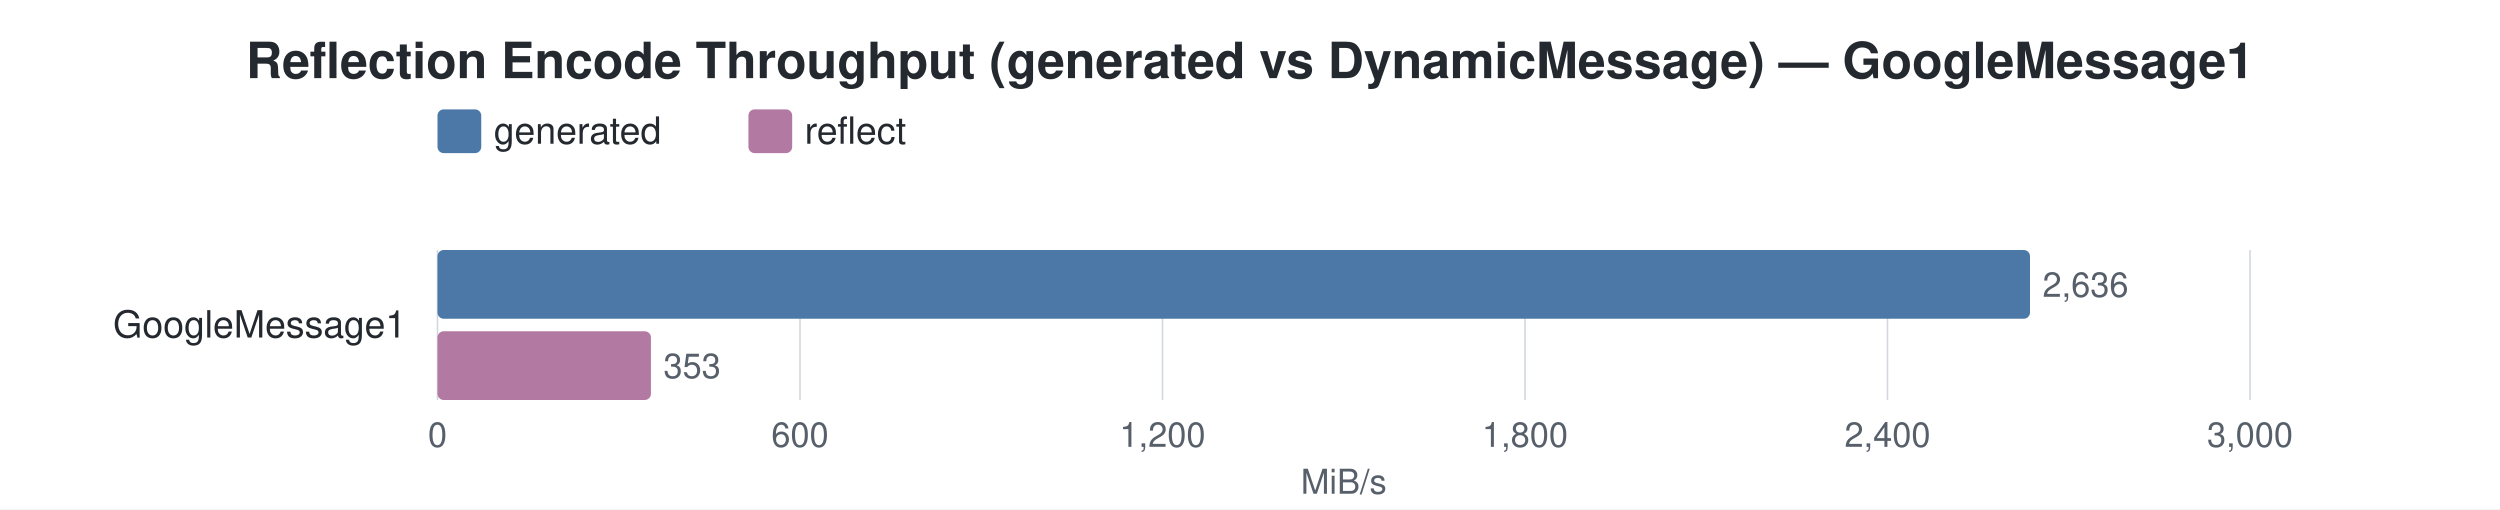
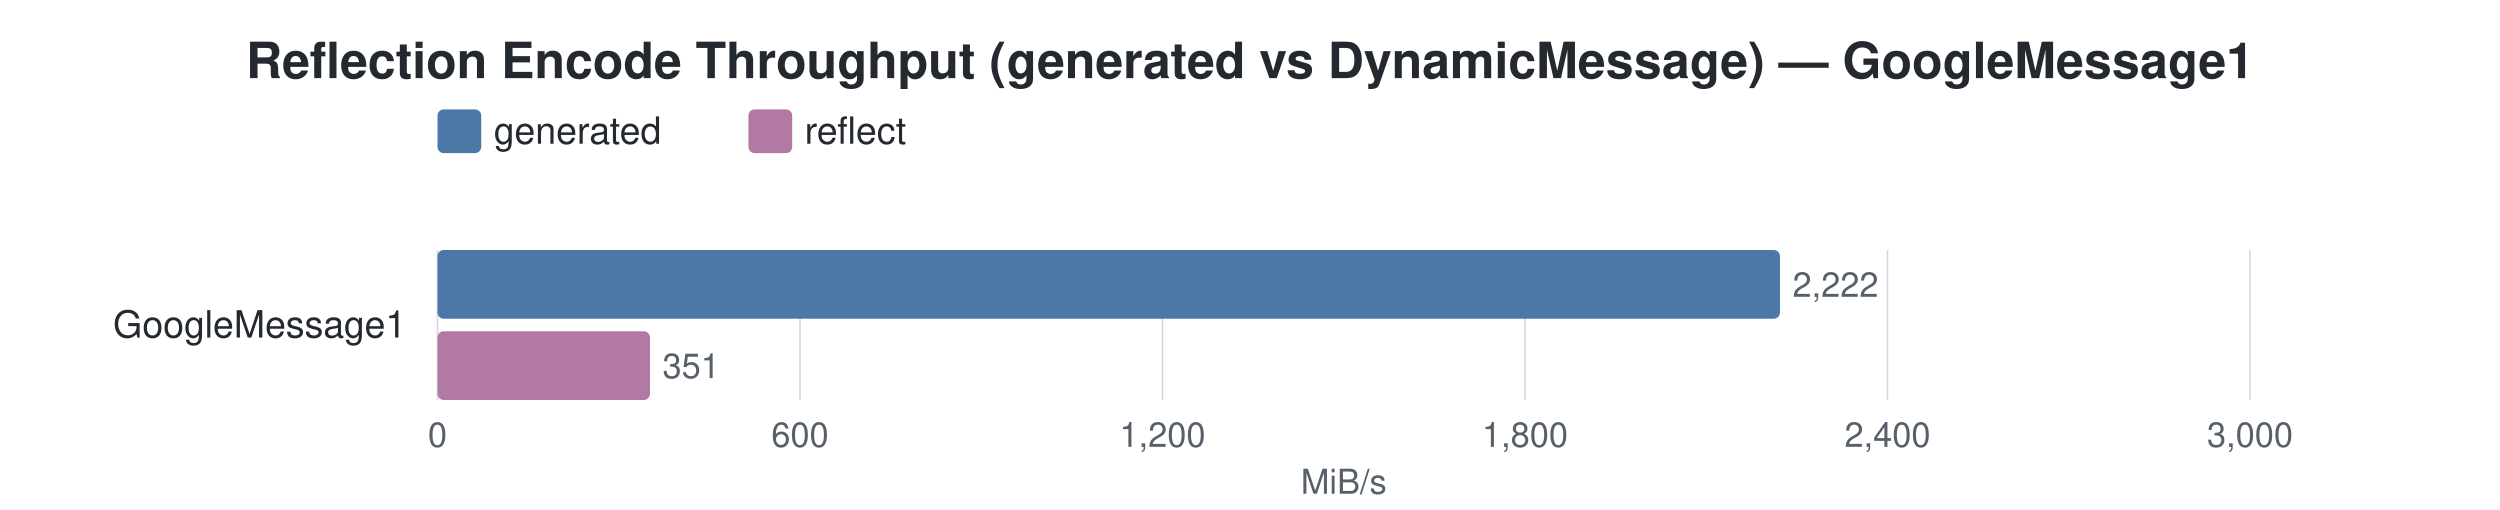
<svg xmlns="http://www.w3.org/2000/svg" width="800" height="163" viewBox="0 0 800 163">
  <style>
    text { font-family: -apple-system, BlinkMacSystemFont, "Segoe UI", Helvetica, Arial, sans-serif; }
    .title { font-size: 16px; font-weight: 600; fill: #24292f; }
    .label { font-size: 12px; fill: #24292f; }
    .value { font-size: 11px; fill: #57606a; }
    .axis-label { font-size: 11px; fill: #57606a; }
    .legend-text { font-size: 12px; fill: #24292f; }
    .grid { stroke: #d0d7de; stroke-width: 0.5; }
  </style>
  <rect width="100%" height="100%" fill="white" />
  <text x="400.0" y="25" text-anchor="middle" class="title">Reflection Encode Throughput (generated vs DynamicMessage) — GoogleMessage1</text>
  <rect x="140" y="35" width="14" height="14" rx="2" fill="#4C78A8" />
  <text x="158" y="46" class="legend-text">generated</text>
  <rect x="239.5" y="35" width="14" height="14" rx="2" fill="#B279A2" />
  <text x="257.5" y="46" class="legend-text">reflect</text>
  <line x1="140.0" y1="80" x2="140.0" y2="128" class="grid" />
  <text x="140.0" y="143" text-anchor="middle" class="axis-label">0</text>
  <line x1="256.0" y1="80" x2="256.0" y2="128" class="grid" />
  <text x="256.0" y="143" text-anchor="middle" class="axis-label">600</text>
  <line x1="372.0" y1="80" x2="372.0" y2="128" class="grid" />
  <text x="372.0" y="143" text-anchor="middle" class="axis-label">1,200</text>
  <line x1="488.0" y1="80" x2="488.0" y2="128" class="grid" />
  <text x="488.0" y="143" text-anchor="middle" class="axis-label">1,800</text>
  <line x1="604.0" y1="80" x2="604.0" y2="128" class="grid" />
  <text x="604.0" y="143" text-anchor="middle" class="axis-label">2,400</text>
  <line x1="720.0" y1="80" x2="720.0" y2="128" class="grid" />
  <text x="720.0" y="143" text-anchor="middle" class="axis-label">3,000</text>
  <text x="430.0" y="158" text-anchor="middle" class="axis-label">MiB/s</text>
  <text x="130" y="108.0" text-anchor="end" class="label">GoogleMessage1</text>
-   <rect x="140" y="80.0" width="509.6" height="22" rx="2" fill="#4C78A8" />
-   <text x="653.6" y="95.0" class="value">2,636</text>
-   <rect x="140" y="106.0" width="68.3" height="22" rx="2" fill="#B279A2" />
-   <text x="212.3" y="121.0" class="value">353</text>
+   <rect x="140" y="80.0" width="429.6" height="22" rx="2" fill="#4C78A8" />
+   <text x="573.6" y="95.0" class="value">2,222</text>
+   <rect x="140" y="106.0" width="68.0" height="22" rx="2" fill="#B279A2" />
+   <text x="212.0" y="121.0" class="value">351</text>
</svg>
